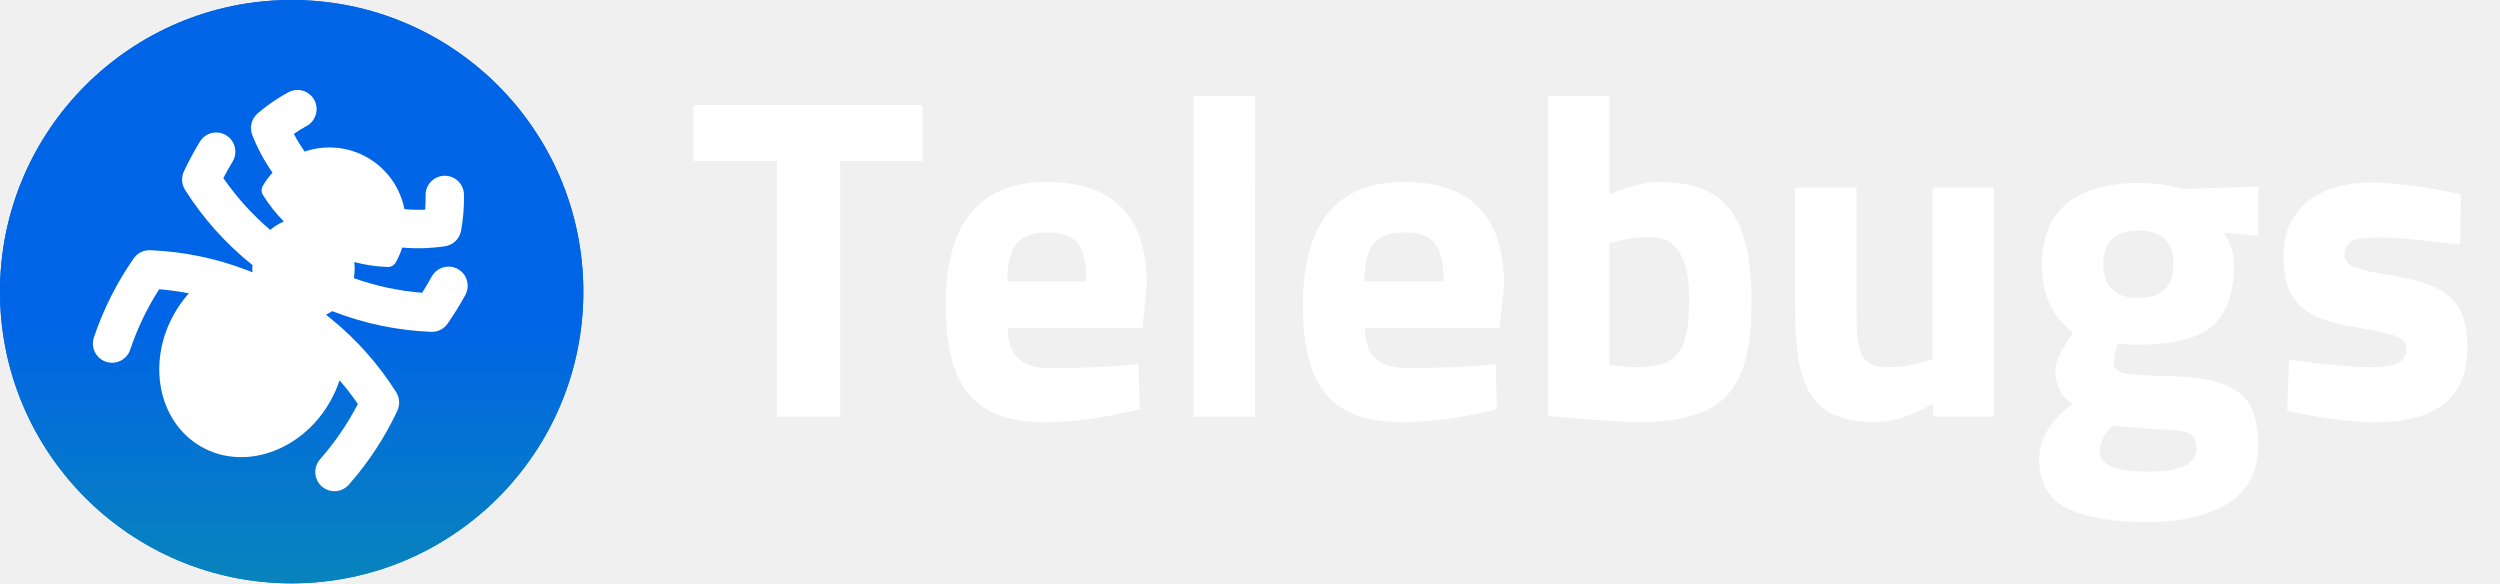
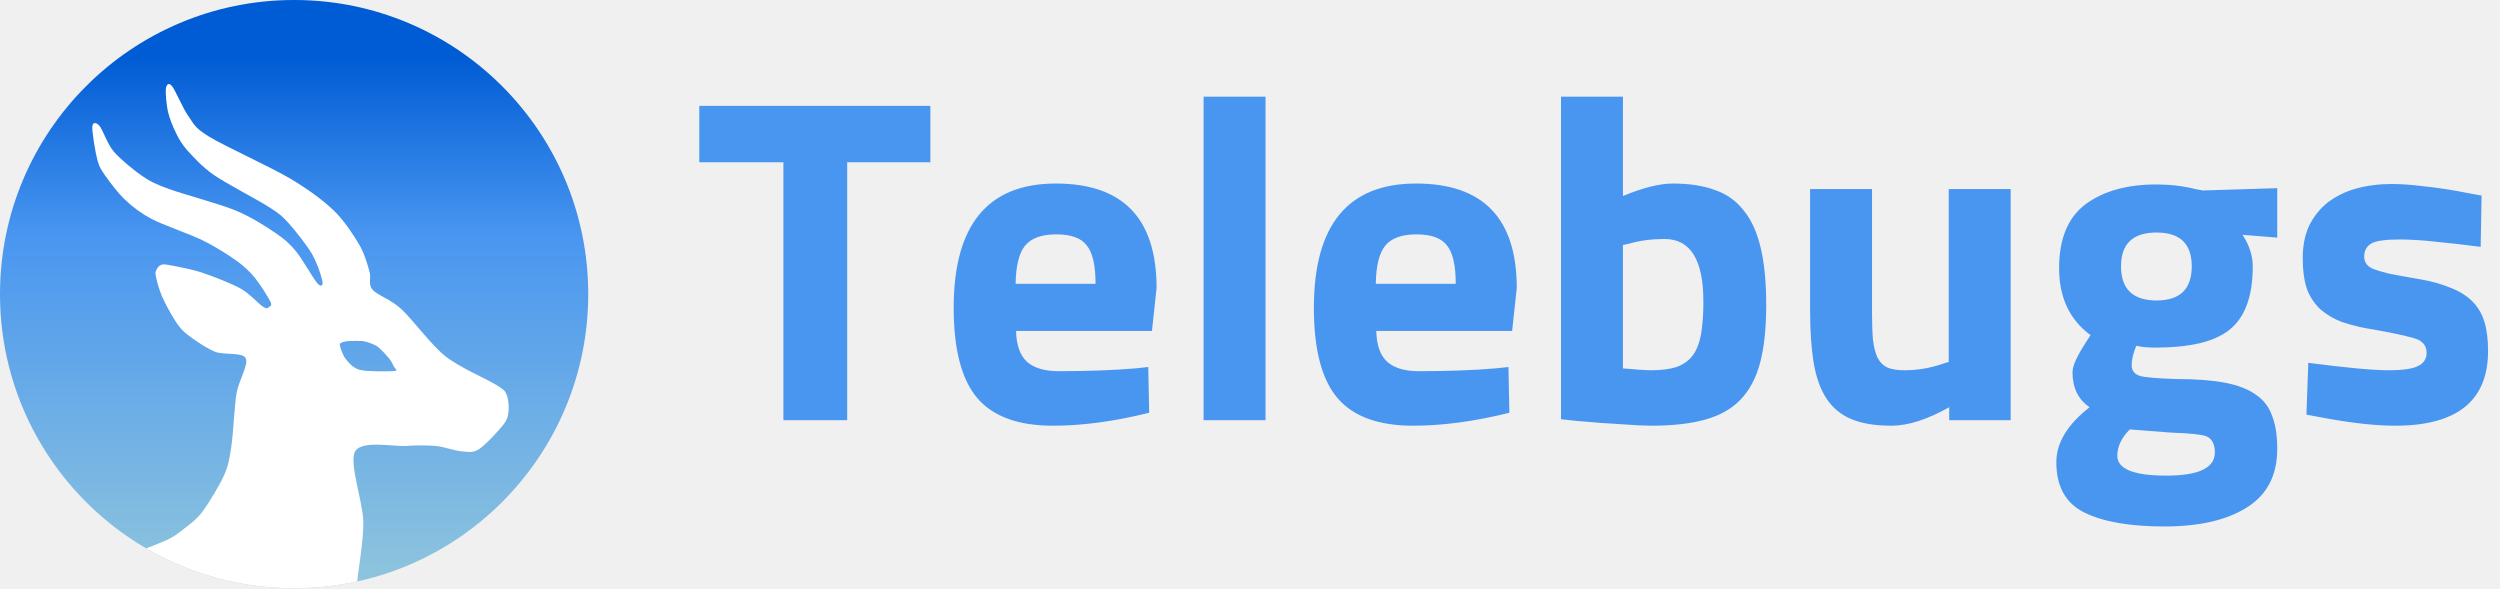
- <svg xmlns="http://www.w3.org/2000/svg" width="120" height="28" fill="none">
+ <svg xmlns="http://www.w3.org/2000/svg" viewBox="0 0 119 28">
  <rect width="28" height="28" fill="url(#a)" rx="14" />
-   <path fill="#fff" d="M22.27 9.334a.92.92 0 0 0-1.841.046 7 7 0 0 1-.021.683 7 7 0 0 1-.995-.025 3.67 3.67 0 0 0-4.788-2.763 7 7 0 0 1-.52-.85 7 7 0 0 1 .582-.36.926.926 0 0 0 .163-1.55.92.92 0 0 0-1.043-.067c-.507.277-.989.61-1.435.989a.93.93 0 0 0-.263 1.042c.25.64.577 1.246.971 1.807a3.7 3.7 0 0 0-.468.642.42.42 0 0 0 .01.432c.283.456.617.883 1.003 1.272a2.5 2.5 0 0 0-.653.404 12.8 12.8 0 0 1-2.251-2.489q.207-.401.443-.786a.93.93 0 0 0-.043-1.025.918.918 0 0 0-1.53.07q-.42.69-.764 1.421a.93.93 0 0 0 .056.886 14.6 14.6 0 0 0 3.236 3.611q-.015.172-.001.345l-.247-.098-.032-.011a14.6 14.6 0 0 0-4.627-.95.92.92 0 0 0-.795.394 15 15 0 0 0-1.91 3.793.924.924 0 0 0 .579 1.167.92.92 0 0 0 1.166-.584 13 13 0 0 1 1.389-2.896q.716.057 1.424.196c-.251.28-.48.595-.678.939-1.36 2.357-.798 5.227 1.256 6.413 2.053 1.185 4.82.238 6.181-2.12q.298-.516.474-1.058.475.547.88 1.137a13.2 13.2 0 0 1-1.812 2.65.93.93 0 0 0-.14 1.017.917.917 0 0 0 1.518.205 14.9 14.9 0 0 0 2.329-3.55.93.93 0 0 0-.056-.886 14.6 14.6 0 0 0-3.152-3.547l-.01-.01-.208-.162q.155-.077.299-.174c1.543.604 3.146.93 4.745.995a.92.92 0 0 0 .794-.395q.462-.663.85-1.372a.93.93 0 0 0-.087-1.021.92.92 0 0 0-.976-.307.93.93 0 0 0-.55.443 14 14 0 0 1-.46.777 12.8 12.8 0 0 1-3.28-.704q.073-.386.023-.77a7.2 7.2 0 0 0 1.605.234.42.42 0 0 0 .377-.205c.135-.235.242-.48.322-.727.683.061 1.371.04 2.05-.062a.92.92 0 0 0 .772-.749 8.6 8.6 0 0 0 .139-1.737" />
-   <path fill="#fff" d="M37.29 7.724h-4.004V5.04h11v2.684h-3.96V20H37.29zm17.542 8.03h-6.468q.022 1.012.528 1.474.506.44 1.496.44 2.046 0 3.652-.132l.616-.066.044 2.178q-2.486.616-4.576.616-2.486 0-3.608-1.32t-1.122-4.29q0-5.918 4.862-5.918 4.796 0 4.796 4.972zm-6.49-2.244h3.806q0-1.32-.418-1.826-.396-.528-1.452-.528t-1.496.55q-.418.528-.44 1.804M60.24 20H57.29V4.6h2.948zm11.738-4.246h-6.468q.021 1.012.528 1.474.506.44 1.496.44 2.045 0 3.652-.132l.616-.066.044 2.178q-2.487.616-4.576.616-2.487 0-3.608-1.32-1.122-1.32-1.122-4.29 0-5.918 4.862-5.918 4.796 0 4.796 4.972zm-6.49-2.244h3.806q0-1.32-.418-1.826-.396-.528-1.452-.528t-1.496.55q-.42.528-.44 1.804m14.14-4.774q1.167 0 2.002.308.837.285 1.364.968.55.66.815 1.782.263 1.1.263 2.728t-.285 2.728-.947 1.782q-.638.66-1.694.946-1.034.285-2.551.286-.484 0-1.343-.066a60 60 0 0 1-2.112-.154l-.835-.088V4.6h2.947v4.73q1.431-.594 2.376-.594m-1.033 8.888q.726 0 1.21-.154.483-.175.77-.55.285-.396.395-1.012a9.4 9.4 0 0 0 .11-1.562q0-2.97-1.847-2.97-.925 0-1.672.22l-.309.066v5.874q.507.044.837.066t.506.022m14.166-.396V9h2.948v11h-2.926v-.616q-1.562.88-2.75.88-1.143 0-1.892-.308a2.57 2.57 0 0 1-1.188-.968q-.44-.66-.616-1.694-.176-1.056-.176-2.53V9h2.948v5.808q0 .814.044 1.364.066.528.22.858.177.33.462.462.309.132.814.132.946 0 1.826-.308zm15.636 4.136q0 1.892-1.452 2.794-1.43.902-3.916.902-2.463 0-3.806-.66t-1.342-2.398q0-1.386 1.584-2.618-.813-.55-.814-1.672 0-.44.66-1.452l.198-.308q-1.496-1.1-1.496-3.19t1.254-3.036q1.276-.946 3.366-.946.99 0 1.87.22l.352.066 3.542-.11v2.354l-1.65-.132q.484.748.484 1.496 0 1.1-.286 1.848-.264.726-.836 1.188-.571.44-1.452.638-.88.198-2.068.198-.55 0-.902-.088-.22.528-.22.924 0 .374.374.506.33.11 1.76.154 1.386 0 2.31.176t1.474.572q.55.375.77 1.012.242.615.242 1.562m-7.436-8.69q0 1.628 1.694 1.628 1.672 0 1.672-1.628 0-1.605-1.672-1.606-1.694 0-1.694 1.606m-.176 9.02q0 .945 2.332.946 2.31 0 2.31-1.1 0-.594-.396-.77-.33-.132-1.672-.176l-1.98-.154q-.594.594-.594 1.254m17.34-12.386-.044 2.442a72 72 0 0 0-2.332-.264 16 16 0 0 0-1.474-.088q-1.1 0-1.408.198-.33.198-.33.616 0 .419.44.594.22.088.748.22.55.11 1.452.264.88.154 1.496.418.616.242 1.012.638t.572.968.176 1.386q0 3.564-4.422 3.564-1.43 0-3.52-.396l-.704-.132.088-2.464q1.386.175 2.31.264.947.088 1.496.088 1.078 0 1.452-.22a.65.65 0 0 0 .374-.616q0-.418-.396-.616-.396-.176-2.112-.484a8.7 8.7 0 0 1-1.496-.352 3.4 3.4 0 0 1-1.056-.616 2.6 2.6 0 0 1-.638-.968q-.198-.594-.198-1.474t.308-1.54q.33-.66.88-1.1a4 4 0 0 1 1.342-.66q.792-.22 1.716-.22.639 0 1.518.11.903.088 2.024.308z" />
-   <rect width="28" height="28" fill="url(#b)" rx="14" />
-   <path fill="#fff" d="M22.27 9.334a.92.92 0 0 0-1.841.046 7 7 0 0 1-.021.683 7 7 0 0 1-.995-.025 3.67 3.67 0 0 0-4.788-2.763 7 7 0 0 1-.52-.85 7 7 0 0 1 .582-.36.926.926 0 0 0 .163-1.55.92.92 0 0 0-1.043-.067c-.507.277-.989.61-1.435.989a.93.93 0 0 0-.263 1.042c.25.64.577 1.246.971 1.807a3.7 3.7 0 0 0-.468.642.42.42 0 0 0 .01.432c.283.456.617.883 1.003 1.272a2.5 2.5 0 0 0-.653.404 12.8 12.8 0 0 1-2.251-2.489q.207-.401.443-.786a.93.93 0 0 0-.043-1.025.918.918 0 0 0-1.53.07q-.42.69-.764 1.421a.93.93 0 0 0 .056.886 14.6 14.6 0 0 0 3.236 3.611q-.015.172-.001.345l-.247-.098-.032-.011a14.6 14.6 0 0 0-4.627-.95.92.92 0 0 0-.795.394 15 15 0 0 0-1.91 3.793.924.924 0 0 0 .579 1.167.92.92 0 0 0 1.166-.584 13 13 0 0 1 1.389-2.896q.716.057 1.424.196c-.251.28-.48.595-.678.939-1.36 2.357-.798 5.227 1.256 6.413 2.053 1.185 4.82.238 6.181-2.12q.298-.516.474-1.058.475.547.88 1.137a13.2 13.2 0 0 1-1.812 2.65.93.93 0 0 0-.14 1.017.917.917 0 0 0 1.518.205 14.9 14.9 0 0 0 2.329-3.55.93.93 0 0 0-.056-.886 14.6 14.6 0 0 0-3.152-3.547l-.01-.01-.208-.162q.155-.077.299-.174c1.543.604 3.146.93 4.745.995a.92.92 0 0 0 .794-.395q.462-.663.85-1.372a.93.93 0 0 0-.087-1.021.92.92 0 0 0-.976-.307.93.93 0 0 0-.55.443 14 14 0 0 1-.46.777 12.8 12.8 0 0 1-3.28-.704q.073-.386.023-.77a7.2 7.2 0 0 0 1.605.234.42.42 0 0 0 .377-.205c.135-.235.242-.48.322-.727.683.061 1.371.04 2.05-.062a.92.92 0 0 0 .772-.749 8.6 8.6 0 0 0 .139-1.737" />
+   <path fill="#4996f1" d="m118.124 9.308-.044 2.442a71 71 0 0 0-2.332-.264 16 16 0 0 0-1.474-.088q-1.1 0-1.408.198-.33.198-.33.616t.44.594q.22.088.748.22.55.11 1.452.264a6.8 6.8 0 0 1 1.496.418q.616.242 1.012.638t.572.968.176 1.386q0 3.564-4.422 3.564-1.43 0-3.52-.396l-.704-.132.088-2.464q1.386.176 2.31.264.947.088 1.496.088 1.078 0 1.452-.22a.65.65 0 0 0 .374-.616q0-.418-.396-.616-.396-.176-2.112-.484a8.7 8.7 0 0 1-1.496-.352 3.4 3.4 0 0 1-1.056-.616 2.6 2.6 0 0 1-.638-.968q-.198-.594-.198-1.474t.308-1.54q.33-.66.88-1.1a4 4 0 0 1 1.342-.66q.792-.22 1.716-.22.639 0 1.518.11a21 21 0 0 1 2.024.308zM108.397 21.364q0 1.892-1.452 2.794-1.43.902-3.916.902-2.464 0-3.806-.66t-1.342-2.398q0-1.386 1.584-2.618-.814-.55-.814-1.672 0-.44.66-1.452l.198-.308q-1.496-1.1-1.496-3.19t1.254-3.036q1.276-.946 3.366-.946.99 0 1.87.22l.352.066 3.542-.11v2.354l-1.65-.132q.484.748.484 1.496 0 1.1-.286 1.848-.264.726-.836 1.188-.572.44-1.452.638t-2.068.198q-.55 0-.902-.088-.22.528-.22.924 0 .374.374.506.33.11 1.76.154 1.386 0 2.31.176t1.474.572q.55.375.77 1.012.242.615.242 1.562m-7.436-8.69q0 1.628 1.694 1.628 1.672 0 1.672-1.628 0-1.605-1.672-1.606-1.694 0-1.694 1.606m-.176 9.02q0 .945 2.332.946 2.31 0 2.31-1.1 0-.594-.396-.77-.33-.132-1.672-.176l-1.98-.154q-.594.594-.594 1.254M92.76 17.228V9h2.948v11h-2.926v-.616q-1.562.88-2.75.88-1.144 0-1.892-.308a2.57 2.57 0 0 1-1.188-.968q-.44-.66-.616-1.694-.176-1.056-.176-2.53V9h2.948v5.808q0 .814.044 1.364.066.528.22.858.177.33.462.462.309.132.814.132.946 0 1.826-.308zM79.628 8.736q1.165 0 2.002.308.836.285 1.364.968.55.66.814 1.782.264 1.1.264 2.728t-.286 2.728-.946 1.782q-.638.66-1.694.946-1.035.286-2.552.286-.484 0-1.342-.066a60 60 0 0 1-2.112-.154l-.836-.088V4.6h2.948v4.73q1.43-.594 2.376-.594m-1.034 8.888q.726 0 1.21-.154.483-.175.77-.55.285-.396.396-1.012a9.4 9.4 0 0 0 .11-1.562q0-2.97-1.848-2.97-.925 0-1.672.22l-.308.066v5.874q.506.044.836.066t.506.022M71.977 15.754H65.51q.022 1.012.528 1.474.506.44 1.496.44 2.046 0 3.652-.132l.616-.066.044 2.178q-2.486.616-4.576.616-2.486 0-3.608-1.32t-1.122-4.29q0-5.918 4.862-5.918 4.796 0 4.796 4.972zm-6.49-2.244h3.806q0-1.32-.418-1.826-.396-.528-1.452-.528t-1.496.55q-.418.528-.44 1.804M60.239 20h-2.948V4.6h2.948zM54.833 15.754h-6.468q.021 1.012.527 1.474.507.44 1.496.44 2.046 0 3.653-.132l.616-.066.044 2.178q-2.486.616-4.577.616-2.486 0-3.608-1.32-1.12-1.32-1.121-4.29 0-5.918 4.861-5.918 4.797 0 4.797 4.972zm-6.49-2.244h3.805q0-1.32-.418-1.826-.395-.528-1.451-.528t-1.497.55q-.417.528-.44 1.804M37.29 7.724h-4.004V5.04h11v2.684h-3.96V20H37.29z" />
+   <mask id="c" width="28" height="28" x="0" y="0" maskUnits="userSpaceOnUse" style="mask-type:alpha">
+     <rect width="28" height="28" fill="#fff" rx="14" />
+   </mask>
+   <g mask="url(#c)">
+     <path fill="#fff" fill-rule="evenodd" d="M-10.99 47.325c.036-.351.136-.613.34-.866.205-.252.76-.48 1.023-.815.262-.337.51-.855.73-1.428.219-.572.54-1.585.73-2.395s.405-2.487.536-3.008.12-.32.34-.458c.219-.138.814-.291 1.12-.459s.692-.449.926-.663c.233-.214.471-.489.631-.764.162-.275.373-.497.438-1.07.066-.574-.036-2.156 0-2.752.037-.598.397-1.002.245-1.224-.154-.222-.88-.072-1.266-.254-.387-.184-1-.594-1.315-.97-.313-.374-.64-1.192-.779-1.528s-.13-.477-.146-.714c-.014-.236-.03-.706.049-.866.08-.161.114-.395.487-.204.372.191 1.375 1.134 1.996 1.478.621.343 1.667.838 2.141.816.475-.024.614-.701 1.023-.97.409-.267 1.238-.639 1.705-.815s.601-.235 1.411-.356c.81-.123 3.029-.268 3.992-.459s1.923-.602 2.434-.816.696-.396.974-.61c.278-.215.592-.435.876-.817s.818-1.266 1.023-1.732c.204-.467.253-.796.341-1.378.087-.58.14-1.87.243-2.497s.592-1.384.438-1.681c-.152-.299-1.044-.137-1.46-.307-.417-.168-1.03-.593-1.315-.815s-.401-.386-.584-.663a10 10 0 0 1-.632-1.171 5.6 5.6 0 0 1-.293-.968c-.037-.192.012-.23.049-.307.036-.077.107-.173.195-.203.087-.03.096-.054.39 0 .29.053 1.046.188 1.558.356.51.168 1.411.52 1.85.764.437.246.865.737 1.07.868.204.13.24.038.292 0 .05-.039.151-.05.05-.256a8.5 8.5 0 0 0-.732-1.122 4.6 4.6 0 0 0-.876-.815c-.372-.266-1-.67-1.607-.968-.606-.299-1.879-.729-2.433-1.02a5.6 5.6 0 0 1-1.267-.917c-.328-.305-.728-.839-.925-1.121s-.294-.413-.389-.764-.258-1.336-.244-1.58c.015-.245.188-.227.342-.052.152.176.374.865.68 1.224.307.358.97.905 1.363 1.172.396.268.602.367 1.267.612.664.244 2.406.706 3.164 1.02.76.312 1.469.779 1.899 1.07.43.29.675.506.974.866s.833 1.315 1.022 1.529.28.104.243-.102a5.2 5.2 0 0 0-.485-1.274c-.242-.414-.814-1.142-1.12-1.478-.308-.337-.393-.42-.926-.765-.532-.344-2.045-1.124-2.63-1.53-.582-.404-.995-.874-1.265-1.17a3.3 3.3 0 0 1-.535-.817 5 5 0 0 1-.39-1.02c-.073-.32-.126-.938-.097-1.12.029-.184.131-.302.291-.102.162.198.518 1.067.78 1.427.263.36.25.524.974.968.722.443 2.955 1.46 3.846 1.988.89.527 1.597 1.055 2.093 1.53.497.474.961 1.194 1.218 1.63.255.435.392.953.486 1.274.095.321-.08.6.146.866.227.269.845.444 1.364.919.517.473 1.413 1.698 2.092 2.242.68.543 1.997 1.1 2.435 1.375.438.277.4.277.487.46.088.183.119.55.097.764-.021.215-.032.387-.244.662-.21.276-.868.983-1.167 1.173-.3.192-.52.124-.828.102-.306-.022-.822-.217-1.218-.256a9 9 0 0 0-1.411 0c-.577.039-2.128-.287-2.435.256s.376 2.416.39 3.364c.015.949-.292 2.505-.292 2.956s-.38.196.291.05c.674-.145 3.392-.903 4.189-1.018.795-.116.863.118 1.118.255.257.137.483.395.585.662.102.268.2.64.098 1.121-.103.483-.4 1.256-.78 2.09a64 64 0 0 1-1.753 3.466c-.482.865-1 1.752-1.46 2.293-.46.544-1.183 1.036-1.606 1.327s-.955.535-1.218.611c-.262.075-.418-.025-.535-.102s-.2-.24-.243-.407a2.1 2.1 0 0 1-.049-.715c.029-.29.134-.917.243-1.223.11-.306.203-.601.486-.815.286-.215 1.113-.42 1.412-.612.301-.19.336-.288.585-.662.249-.376.786-1.293 1.071-1.836.286-.542.696-1.454.828-1.783.13-.33.093-.355.048-.408-.044-.054.353-.286-.34.052-.694.335-3.466 1.847-4.284 2.19-.818.345-.9.11-1.17.102s-.544-.145-.631-.153c-.089-.006.12.018.047.102-.072.085-.287.291-.534.459-.249.168-.675.457-1.12.663s-1.244.545-1.85.713c-.606.17-1.345.324-2.192.409-.847.083-2.96.099-3.455.152-.498.054.174-.01.145.204a4.9 4.9 0 0 1-.34 1.223c-.227.528-.76 1.712-1.17 2.294a7 7 0 0 1-1.557 1.58C1.25 40.54-.224 41.24-.67 41.515c-.445.275-.065-.364-.438.408-.372.771-1.62 3.852-2.045 4.74-.423.888-.516.843-.778 1.172-.263.33-.748.852-.974 1.02-.226.167-.412.124-.536.102-.123-.023-.212-.064-.291-.256a5 5 0 0 1-.245-1.02 3.4 3.4 0 0 1 .05-.917c.051-.236.123-.463.29-.661.17-.2.639-.45.83-.663.189-.214.24-.283.438-.766.197-.48.7-1.856.876-2.446.175-.588.212-1.218.291-1.478.081-.259-.12-.07.244-.254.365-.184 1.708-.716 2.19-.968a4.2 4.2 0 0 0 1.023-.715c.351-.313 1.11-1.07 1.314-1.376.205-.305.348-.853.05-.663-.3.192-1.454 1.494-2.045 1.937-.592.444-1.337.769-1.898 1.02-.563.252-1.427.456-1.852.663-.422.206-.425-.342-.973.714-.547 1.054-2.02 5.027-2.677 6.32-.658 1.292-1.354 1.91-1.704 2.292-.35.384-.473.264-.633.256s-.328-.13-.438-.307c-.11-.175-.234-.514-.292-.866-.06-.351-.134-1.126-.097-1.478m31.548-9.173c.029-.253.169-.692.242-.868s.127-.206.244-.305c.116-.1.397-.235.535-.356.139-.123.178-.016.39-.46.211-.443.817-1.947 1.021-2.497.205-.55.29-.936.342-1.172.05-.237.037-.317 0-.408-.036-.092-.142-.166-.244-.204-.102-.039-.372-.021-.438-.052s-.087.047 0-.151c.089-.2.438-.814.585-1.173s.163-1.079.389-1.224.887.187 1.12.256c.234.068.3.103.438.202.139.101.392.354.487.459.095.107.11.171.147.256.035.084.082.153.096.305.015.153.19.064 0 .714s-.893 2.648-1.266 3.62c-.372.97-.94 2.288-1.216 2.853-.278.566-.487.734-.633.917s-.29.245-.34.307c-.053.06.123-.02 0 .1-.126.124-.646.608-.83.715-.181.107-.279.038-.389 0a.6.6 0 0 1-.34-.256 3.2 3.2 0 0 1-.293-.763 2.7 2.7 0 0 1-.047-.815m-4.382-21.714c.021.123.145.487.291.663.147.176.339.425.682.51.344.083 1.365.073 1.606.051.241-.024.037-.113 0-.204a2 2 0 0 0-.243-.408 4.6 4.6 0 0 0-.486-.51c-.132-.107-.274-.158-.39-.204a1.5 1.5 0 0 0-.389-.102 6 6 0 0 0-.633 0 .8.8 0 0 0-.293.05c-.066.031-.168.031-.145.154" clip-rule="evenodd" />
+   </g>
  <defs>
    <linearGradient id="a" x1="14" x2="14" y1="0" y2="28" gradientUnits="userSpaceOnUse">
-       <stop offset=".55" stop-color="#0064E6" />
-       <stop offset="1" stop-color="#0884BC" />
-     </linearGradient>
-     <linearGradient id="b" x1="14" x2="14" y1="0" y2="28" gradientUnits="userSpaceOnUse">
-       <stop offset=".55" stop-color="#0064E6" />
-       <stop offset="1" stop-color="#0884BC" />
+       <stop offset=".096" stop-color="#005cd4" />
+       <stop offset=".399" stop-color="#4996f1" />
+       <stop offset=".995" stop-color="#8fc5dc" />
    </linearGradient>
  </defs>
</svg>
